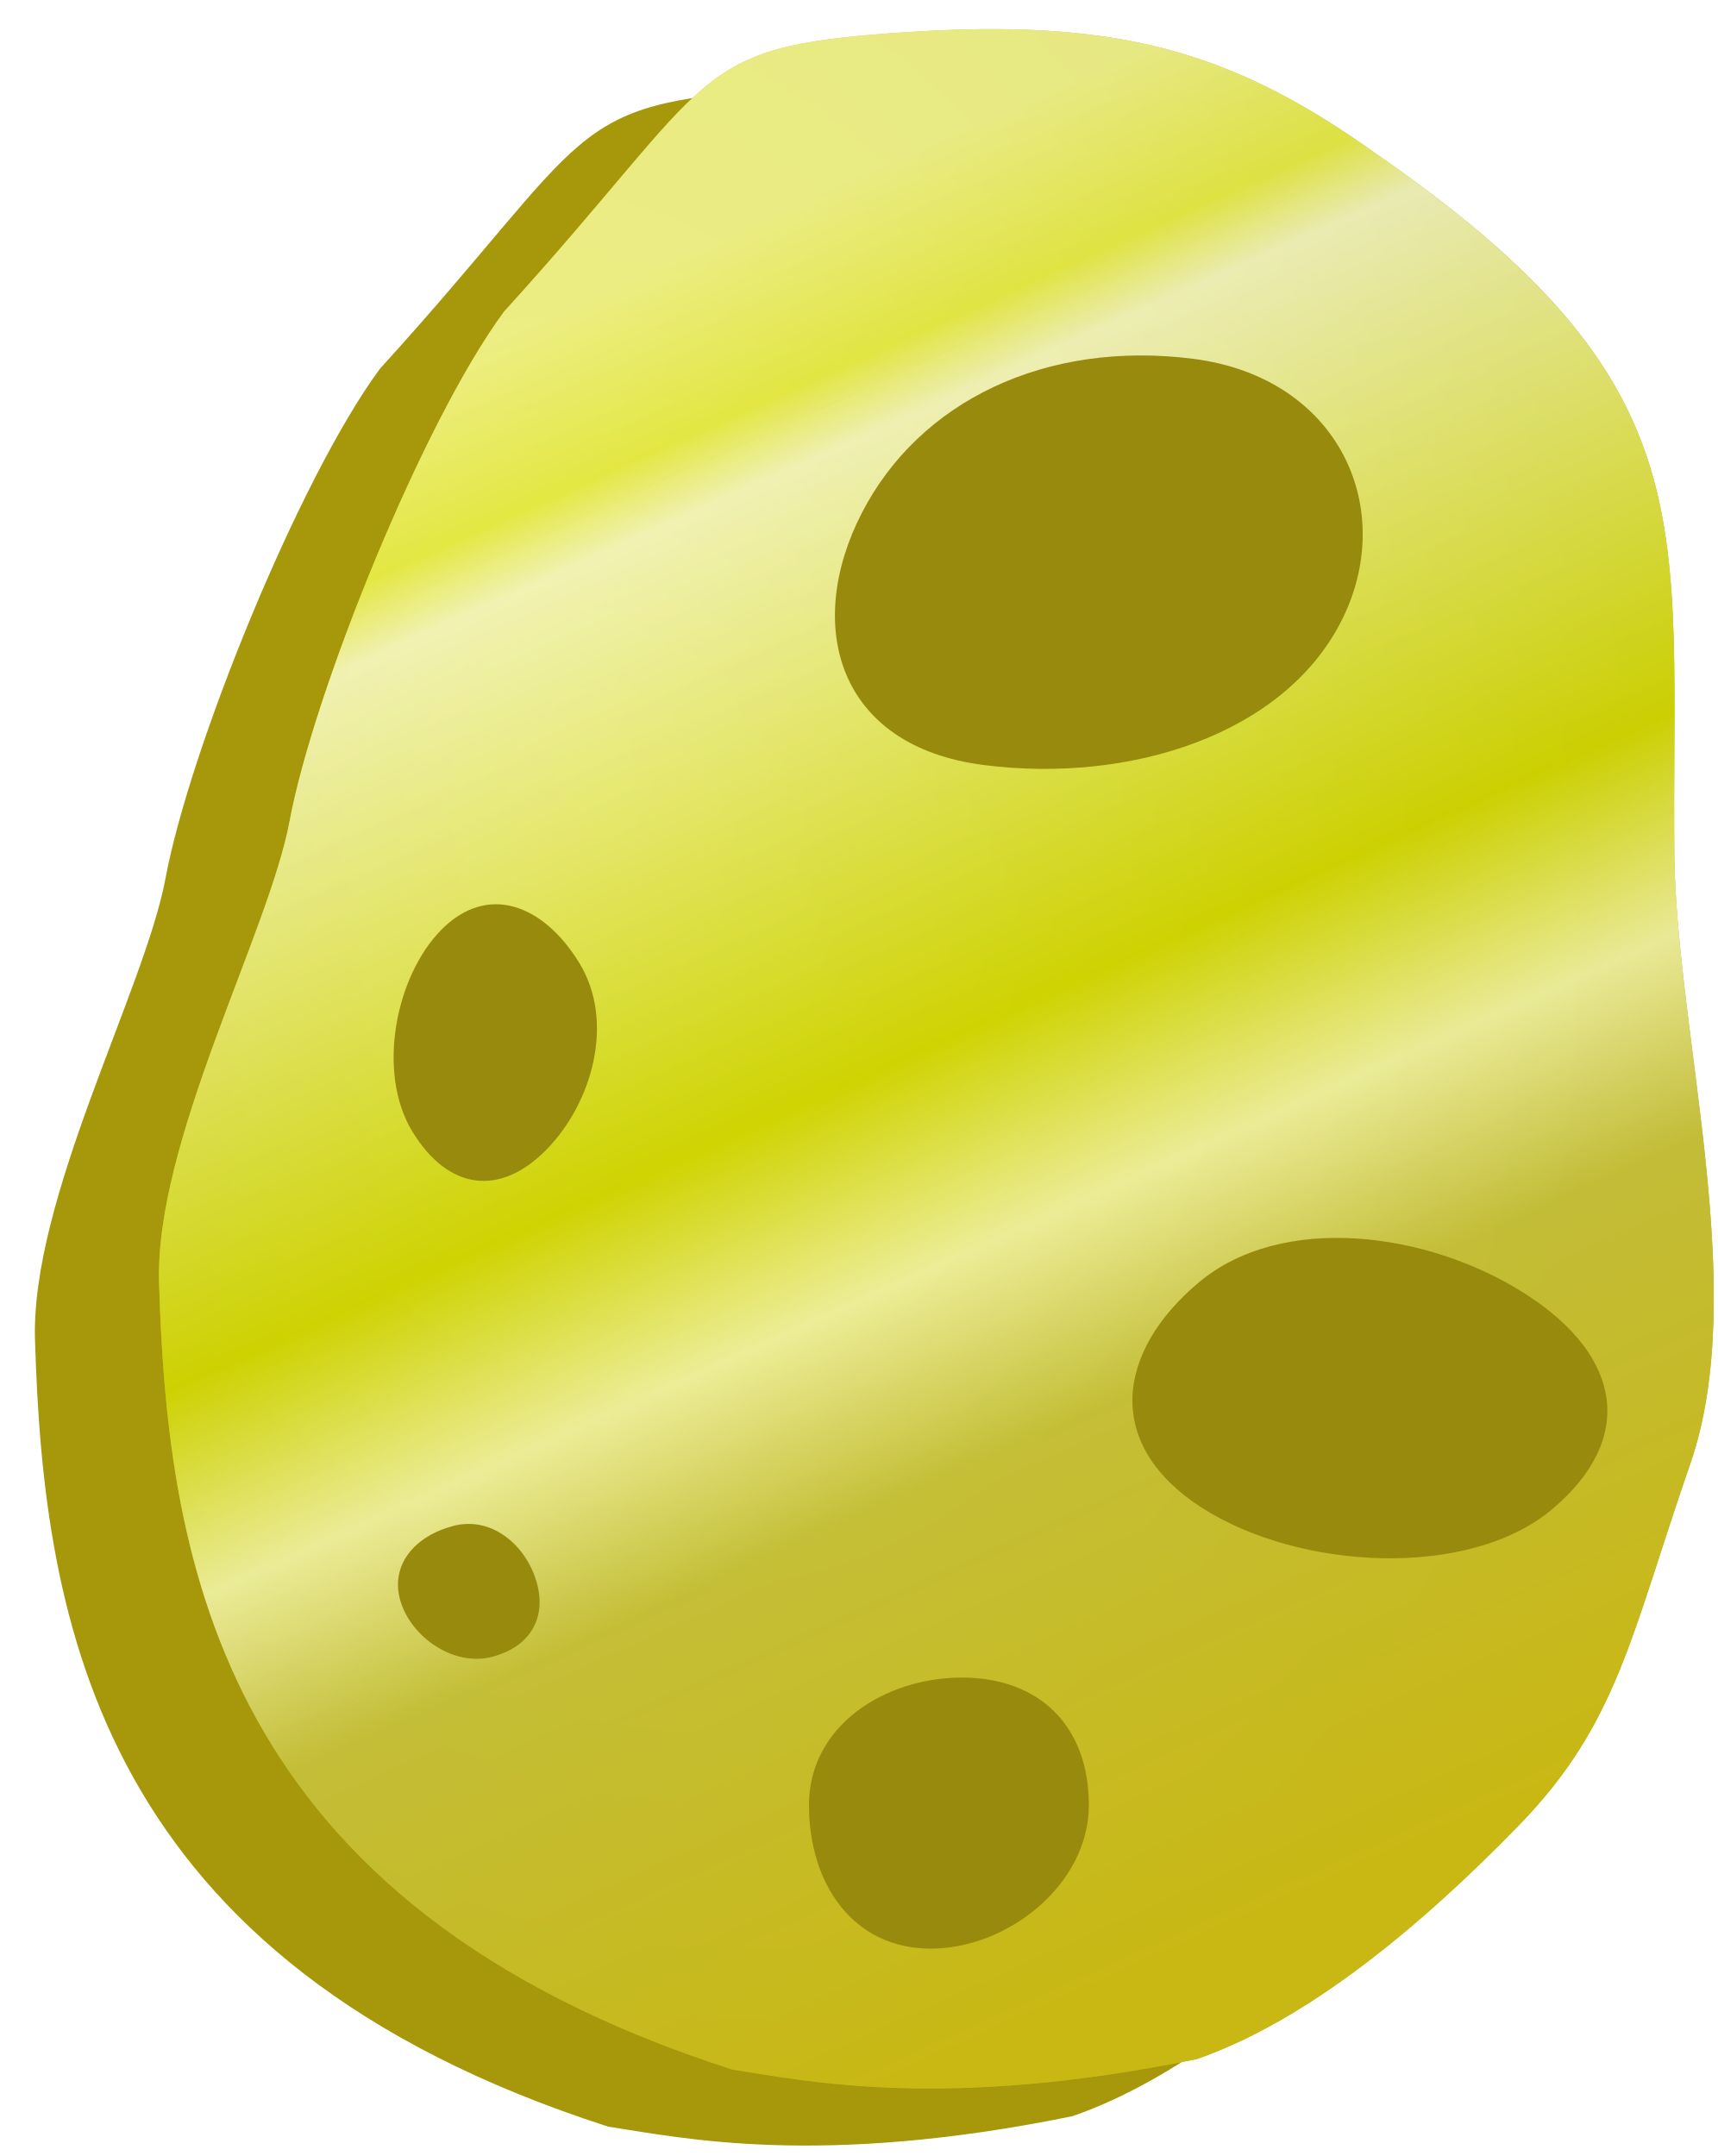
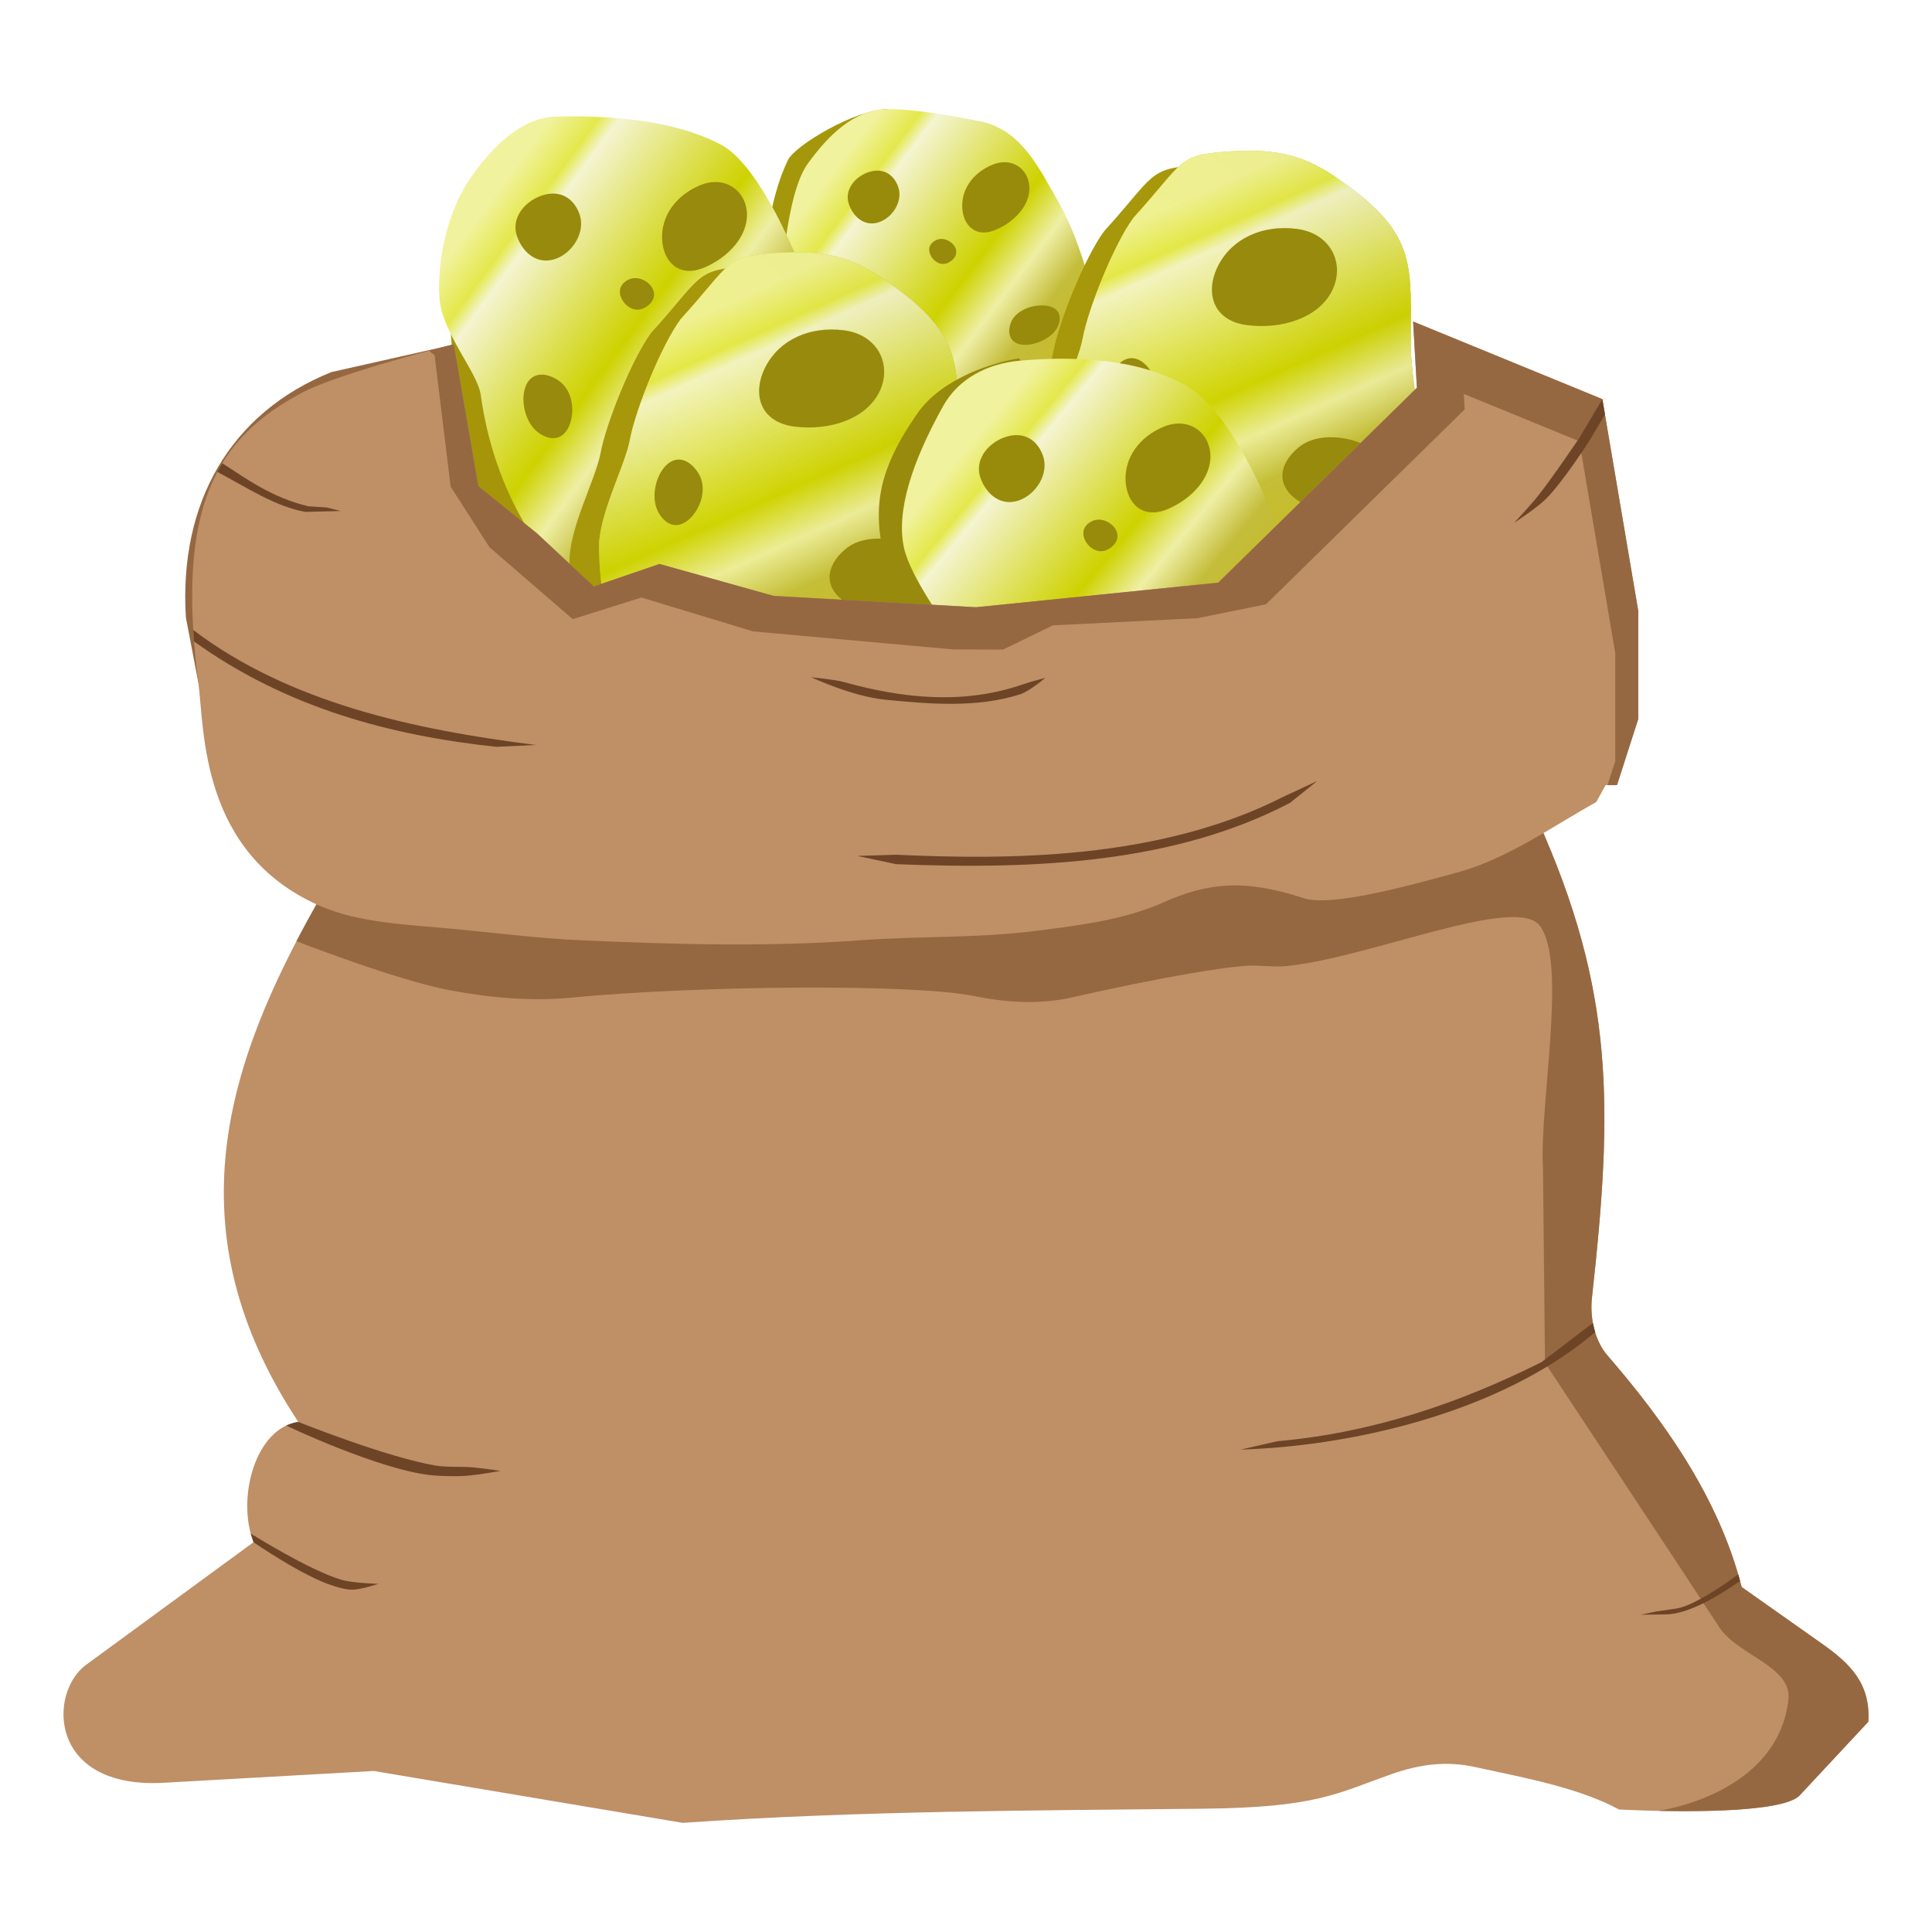
- <svg xmlns="http://www.w3.org/2000/svg" width="47" height="59" viewBox="0 0 47 59" fill="none">
-   <path d="M16.645 58.197C2.651 53.695 1.198 44.363 0.959 36.713C0.817 32.829 3.958 27.099 4.529 24.036C5.188 20.497 8.185 13.086 10.396 10.092C16.321 3.571 15.407 2.851 21.242 2.452C27.078 2.054 30.232 2.895 34.231 5.747C43.483 12.145 42.33 15.86 42.422 25.034C42.499 29.92 44.492 36.897 42.86 41.61C41.228 46.322 40.875 48.732 38.157 51.524C35.44 54.316 32.352 56.87 29.349 57.91C22.428 59.323 18.687 58.508 16.645 58.197Z" fill="#A7970A" />
-   <path d="M20.04 56.635C6.046 52.133 4.593 42.801 4.354 35.151C4.212 31.268 7.353 25.537 7.924 22.475C8.583 18.935 11.58 11.525 13.791 8.53C19.716 2.009 18.802 1.29 24.637 0.89C30.473 0.492 33.627 1.333 37.626 4.186C46.878 10.584 45.725 14.299 45.817 23.473C45.894 28.359 47.887 35.335 46.255 40.049C44.623 44.761 44.27 47.17 41.552 49.962C38.835 52.754 35.747 55.308 32.744 56.349C25.823 57.762 22.082 56.947 20.04 56.635Z" fill="url(#paint0_radial)" />
-   <path d="M20.04 56.635C6.046 52.133 4.593 42.801 4.354 35.151C4.212 31.268 7.353 25.537 7.924 22.475C8.583 18.935 11.58 11.525 13.791 8.53C19.716 2.009 18.802 1.29 24.637 0.89C30.473 0.492 33.627 1.333 37.626 4.186C46.878 10.584 45.725 14.299 45.817 23.473C45.894 28.359 47.887 35.335 46.255 40.049C44.623 44.761 44.27 47.17 41.552 49.962C38.835 52.754 35.747 55.308 32.744 56.349C25.823 57.762 22.082 56.947 20.04 56.635Z" fill="url(#paint1_linear)" fill-opacity="0.9" />
-   <path d="M29.795 49.397C29.795 51.566 27.582 53.325 25.467 53.325C23.352 53.325 22.137 51.566 22.137 49.397C22.137 47.228 24.207 45.908 26.322 45.908C28.437 45.908 29.795 47.228 29.795 49.397Z" fill="#988A0C" />
-   <path d="M42.469 41.304C40.193 43.217 35.554 42.973 32.885 41.259C30.215 39.544 30.526 37.008 32.802 35.096C35.078 33.183 39.077 33.697 41.746 35.412C44.416 37.126 44.745 39.391 42.469 41.304L42.469 41.304Z" fill="#988A0C" />
-   <path d="M32.641 9.818C36.661 10.327 38.269 13.953 36.69 17.023C35.112 20.093 30.945 21.446 26.924 20.936C22.904 20.427 22.003 17.111 23.581 14.041C25.16 10.971 28.62 9.309 32.641 9.818Z" fill="#988A0C" />
-   <path d="M13.468 45.339C12.415 45.615 11.254 44.805 10.959 43.816C10.665 42.828 11.348 42.035 12.401 41.758C13.454 41.482 14.383 42.281 14.677 43.27C14.972 44.258 14.521 45.062 13.468 45.339Z" fill="#988A0C" />
-   <path d="M11.291 30.977C10.301 29.369 10.815 26.727 12.073 25.448C13.332 24.169 14.858 24.737 15.848 26.345C16.838 27.953 16.208 30.183 14.95 31.463C13.691 32.742 12.281 32.585 11.291 30.977Z" fill="#988A0C" />
-   <defs>
-     <radialGradient id="paint0_radial" cx="0" cy="0" r="1" gradientUnits="userSpaceOnUse" gradientTransform="translate(16.3187 20.975) rotate(75.578) scale(37.355 28.2012)">
-       <stop stop-color="#ECF013" />
-       <stop offset="1" stop-color="#AEB110" />
+ <svg xmlns="http://www.w3.org/2000/svg" xmlns:xlink="http://www.w3.org/1999/xlink" width="256" height="256" viewBox="0 0 256 256" fill="none" version="1.1" id="svg16" xml:space="preserve">
+   <defs id="defs16">
+     <radialGradient id="paint0_radial" cx="0" cy="0" r="1" gradientUnits="userSpaceOnUse" gradientTransform="matrix(9.303703,36.17785,-27.31251,7.023841,16.3187,20.975)">
+       <stop stop-color="#ECF013" id="stop8" />
+       <stop offset="1" stop-color="#AEB110" id="stop9" />
    </radialGradient>
    <linearGradient id="paint1_linear" x1="5.651" y1="12.847" x2="25.622" y2="57.153" gradientUnits="userSpaceOnUse">
-       <stop stop-color="#F1F29E" stop-opacity="0.9" />
-       <stop offset="0.094" stop-color="#E4E84B" stop-opacity="0.939" />
-       <stop offset="0.135" stop-color="#F4F4D1" stop-opacity="0.929" />
-       <stop offset="0.464" stop-color="#CED200" />
-       <stop offset="0.578" stop-color="#EFEFA5" />
-       <stop offset="0.688" stop-color="#C4BD3B" />
-       <stop offset="0.986" stop-color="#CBB814" />
+       <stop stop-color="#F1F29E" stop-opacity="0.9" id="stop10" offset="0" style="stop-color:#f1f29e;stop-opacity:1;" />
+       <stop offset="0.094" stop-color="#E4E84B" stop-opacity="0.939" id="stop11" style="stop-color:#e4e84b;stop-opacity:1;" />
+       <stop offset="0.135" stop-color="#F4F4D1" stop-opacity="0.929" id="stop12" style="stop-color:#f4f4d1;stop-opacity:1;" />
+       <stop offset="0.464" stop-color="#CED200" id="stop13" />
+       <stop offset="0.578" stop-color="#EFEFA5" id="stop14" />
+       <stop offset="0.688" stop-color="#C4BD3B" id="stop15" />
+       <stop offset="0.986" stop-color="#CBB814" id="stop16" />
+     </linearGradient>
+     <radialGradient id="paint0_radial-2" cx="0" cy="0" r="1" gradientUnits="userSpaceOnUse" gradientTransform="matrix(9.303703,36.17785,-27.31251,7.023841,16.3187,20.975)">
+       <stop stop-color="#ECF013" id="stop8-7" />
+       <stop offset="1" stop-color="#AEB110" id="stop9-3" />
+     </radialGradient>
+     <linearGradient xlink:href="#paint1_linear" id="linearGradient30" gradientUnits="userSpaceOnUse" x1="5.652" y1="12.846" x2="25.621" y2="57.154" />
+     <radialGradient id="paint0_radial-2-6" cx="0" cy="0" r="1" gradientUnits="userSpaceOnUse" gradientTransform="matrix(9.303703,36.17785,-27.31251,7.023841,16.3187,20.975)">
+       <stop stop-color="#ECF013" id="stop8-7-2" />
+       <stop offset="1" stop-color="#AEB110" id="stop9-3-9" />
+     </radialGradient>
+     <radialGradient id="paint0_radial-2-2" cx="0" cy="0" r="1" gradientUnits="userSpaceOnUse" gradientTransform="matrix(9.303703,36.17785,-27.31251,7.023841,16.3187,20.975)">
+       <stop stop-color="#ECF013" id="stop8-7-1" />
+       <stop offset="1" stop-color="#AEB110" id="stop9-3-1" />
+     </radialGradient>
+     <linearGradient xlink:href="#paint1_linear" id="linearGradient30-1" gradientUnits="userSpaceOnUse" x1="5.651" y1="12.847" x2="25.622" y2="57.153" />
+     <radialGradient id="paint0_radial-2-2-8" cx="0" cy="0" r="1" gradientUnits="userSpaceOnUse" gradientTransform="matrix(9.303703,36.17785,-27.31251,7.023841,16.3187,20.975)">
+       <stop stop-color="#ECF013" id="stop8-7-1-4" />
+       <stop offset="1" stop-color="#AEB110" id="stop9-3-1-6" />
+     </radialGradient>
+     <linearGradient xlink:href="#paint1_linear" id="linearGradient18" x1="-253.399" y1="18.62" x2="-218.019" y2="44.609" gradientUnits="userSpaceOnUse" />
+     <linearGradient xlink:href="#paint1_linear" id="linearGradient20" x1="-216.625" y1="14.939" x2="-185.774" y2="38.293" gradientUnits="userSpaceOnUse" />
+     <linearGradient xlink:href="#paint1_linear" id="linearGradient22" x1="-238.578" y1="37.758" x2="-207.156" y2="63.758" gradientUnits="userSpaceOnUse" />
+     <radialGradient id="paint0_radial-8" cx="0" cy="0" r="1" gradientUnits="userSpaceOnUse" gradientTransform="matrix(5.96615,23.19964,-17.51452,4.504133,10.0962,13.0569)">
+       <stop stop-color="#ECF013" id="stop8-0" />
+       <stop offset="1" stop-color="#AEB110" id="stop9-2" />
+     </radialGradient>
+     <linearGradient id="paint1_linear-4" x1="3.255" y1="7.845" x2="16.062" y2="36.257" gradientUnits="userSpaceOnUse">
+       <stop stop-color="#F1F29E" stop-opacity="0.9" id="stop10-8" />
+       <stop offset="0.094" stop-color="#E4E84B" stop-opacity="0.939" id="stop11-3" />
+       <stop offset="0.135" stop-color="#F4F4D1" stop-opacity="0.929" id="stop12-9" />
+       <stop offset="0.464" stop-color="#CED200" id="stop13-0" />
+       <stop offset="0.578" stop-color="#EFEFA5" id="stop14-5" />
+       <stop offset="0.688" stop-color="#C4BD3B" id="stop15-2" />
+       <stop offset="0.986" stop-color="#CBB814" id="stop16-2" />
    </linearGradient>
  </defs>
+   <g id="g24" transform="matrix(1.249997,0,0,1.249997,215.7774,-40.0236)">
+     <g id="g21" transform="translate(128.5,40.25)">
+       <g id="g20">
+         <path style="fill:#a5970b;fill-opacity:1;stroke:none;stroke-width:1px;stroke-linecap:butt;stroke-linejoin:miter;stroke-opacity:1" d="m -207.03,3.338 c -3.347,0 -9.795,3.807 -10.566,5.398 -1.767,3.646 -2.027,7.508 -3.029,11.264 l -4.75,23.375 20.125,2.75 0.75,-24.875" id="path20" />
+         <path style="opacity:1;fill:url(#linearGradient20);stroke:none;stroke-width:1px;stroke-linecap:butt;stroke-linejoin:miter;stroke-opacity:1" d="M -218.34,34.607 -201.375,51.75 l 19.125,-16 c 0,0 -1.223,-6.989 -2.25,-10.375 -1.287,-4.243 -2.303,-8.536 -4.521,-12.375 -1.893,-3.276 -3.828,-7.523 -8.229,-8.375 -2.815,-0.545 -6.735,-1.294 -9.78,-1.287 -3.583,0.008 -6.372,2.883 -8.47,5.787 -2.943,4.073 -3.064,18.198 -3.064,18.198 z" id="path19" />
+       </g>
+       <path d="m -201.866,17.21 c 0.719,-0.331 1.655,0.103 1.991,0.774 0.336,0.671 -0.054,1.326 -0.773,1.657 -0.719,0.331 -1.486,-0.124 -1.823,-0.796 -0.336,-0.671 -0.114,-1.304 0.605,-1.636 z" fill="#988a0c" id="path7-5-6-7-0-9" style="fill:#988b0b;fill-opacity:1;stroke-width:0.728" />
+       <path d="m -205.915,11.561 c 0.537,1.475 -0.533,3.219 -1.971,3.742 -1.438,0.523 -2.7,-0.372 -3.237,-1.847 -0.537,-1.475 0.544,-2.886 1.983,-3.409 1.438,-0.523 2.689,0.038 3.225,1.513 z" fill="#988a0c" id="path4-4-3-2-3-3" style="fill:#988b0b;fill-opacity:1;stroke-width:0.724" />
+       <path d="m -195.935,9.235 c 2.071,-0.864 3.842,0.433 3.931,2.343 0.089,1.909 -1.539,3.707 -3.61,4.572 -2.071,0.864 -3.418,-0.48 -3.506,-2.389 -0.089,-1.909 1.114,-3.661 3.185,-4.525 z" fill="#988a0c" id="path6-7-9-4-8-3" style="fill:#988b0b;fill-opacity:1;stroke-width:0.554" />
+       <path d="m -188.926,26.233 c -0.446,1.228 -2.265,2.155 -3.658,2.089 -1.393,-0.066 -1.832,-1.099 -1.386,-2.328 0.446,-1.228 2.081,-1.911 3.474,-1.845 1.393,0.066 2.016,0.856 1.57,2.084 z" fill="#988a0c" id="path5-6-0-7-5" style="fill:#988b0b;fill-opacity:1;stroke-width:0.439" />
+     </g>
+     <g id="g38" transform="translate(20.5,64.5)">
+       <path style="opacity:1;fill:#bf8f66;fill-opacity:1;stroke:none;stroke-width:1px;stroke-linecap:butt;stroke-linejoin:miter;stroke-opacity:1" d="m -159.5,63.25 c -9.625,17.054 -15.457,34.649 -2,55 -4.49,0.616 -6.583,7.979 -4.75,12.75 L -184,144 c -4.028,2.95 -4.004,13.188 8.25,12.5 l 22.25,-1.25 32.75,5.5 c 18.956,-1.308 37.606,-1.307 55.25,-1.5 11.912,-0.13 14.108,-1.619 19.75,-3.619 3.308,-1.173 6.041,-1.434 9.005,-0.794 5.415,1.171 10.976,2.196 15.257,4.501 6.082,0.289 17.51,0.447 19.195,-1.561 l 7.22,-7.747 C 5.198,145.904 2.858,143.767 0,141.75 l -8.5,-6 c -2.434,-9.569 -8.347,-17.757 -14.26,-24.591 -1.11,-1.283 -1.884,-3.581 -1.604,-6.113 2.241,-20.253 2.37,-32.484 -5.739,-50.553 z" id="path32" />
+       <path id="path34" style="opacity:1;fill:#966841;fill-opacity:1;stroke:none;stroke-width:1px;stroke-linecap:butt;stroke-linejoin:miter;stroke-opacity:1" d="M -30.104,54.492 -159.5,63.25 c -0.758,1.343 -1.494,2.69 -2.197,4.041 0,0 10.635,4.14 16.211,5.188 4.236,0.795 8.614,1.206 12.904,0.795 13.584,-1.301 36.278,-1.478 42.691,-0.176 3.2,0.65 6.412,0.91 9.898,0.266 0,0 12.355,-2.87 18.65,-3.447 1.555,-0.143 3.132,0.162 4.686,0 8.925,-0.931 24.344,-7.636 26.797,-4.229 2.886,4.008 -0.091,18.99 0.301,25.549 l 0.213,20.752 c 0,0 13.097,19.798 18.475,28.02 1.939,2.965 7.749,4.171 7.336,7.689 -1.184,10.076 -13.701,11.756 -13.701,11.756 l -0.023,0.027 c 6.083,0.122 13.623,-0.102 14.967,-1.703 L 4.928,150.031 C 5.199,145.905 2.858,143.767 0,141.75 l -8.5,-6 c -2.434,-9.569 -8.347,-17.758 -14.26,-24.592 -1.11,-1.283 -1.886,-3.581 -1.605,-6.113 2.241,-20.253 2.371,-32.484 -5.738,-50.553 z" />
+       <path style="opacity:1;fill:#6e4427;fill-opacity:1;stroke:none;stroke-width:1px;stroke-linecap:butt;stroke-linejoin:miter;stroke-opacity:1" d="m -161.5,118.25 c 0,0 9.377,3.758 14.562,4.625 1.213,0.203 2.681,0.082 3.906,0.188 1.071,0.093 2.969,0.375 2.969,0.375 0,0 -2.988,0.567 -4.5,0.562 -0.966,-0.003 -1.958,-0.006 -2.919,-0.11 -5.455,-0.591 -15.306,-5.229 -15.296,-5.26 0.374,-0.165 0.867,-0.339 1.278,-0.38 z" id="path35" />
+       <path style="fill:#6e4427;fill-opacity:1;stroke:none;stroke-width:1px;stroke-linecap:butt;stroke-linejoin:miter;stroke-opacity:1" d="m -166.546,130.084 c 0,0 6.138,3.856 9.569,4.885 1.278,0.383 3.977,0.442 3.977,0.442 0,0 -1.804,0.605 -2.74,0.619 -0.69,0.01 -1.373,-0.194 -2.033,-0.398 C -161.023,134.626 -166.25,131 -166.25,131 Z" id="path36" />
+       <path style="fill:#6e4427;fill-opacity:1;stroke:none;stroke-width:1px;stroke-linecap:butt;stroke-linejoin:miter;stroke-opacity:1" d="m -24.273,107.755 0.239,0.987 c -10.318,8.757 -26.377,12.115 -37.573,12.438 l 3.889,-0.884 c 9.978,-0.885 19.218,-3.981 28.019,-8.397 z" id="path37" />
+       <path style="opacity:1;fill:#6e4427;fill-opacity:1;stroke:none;stroke-width:1px;stroke-linecap:butt;stroke-linejoin:miter;stroke-opacity:1" d="m -8.667,135.114 c -1.944,1.358 -5.339,3.508 -7.862,3.54 l -2.658,0.034 1.625,-0.344 2.125,-0.312 c 1.271,-0.187 3.467,-1.364 6.574,-3.612 0.094,0.326 0.159,0.558 0.196,0.694 z" id="path38" />
+     </g>
+     <g id="g30-7-0" transform="matrix(0.9179861,0,0,0.9179861,-65.12641,47.26803)" style="opacity:1">
+       <path d="M 16.645,58.197 C 2.651,53.695 1.198,44.363 0.959,36.713 0.817,32.829 3.958,27.099 4.529,24.036 5.188,20.497 8.185,13.086 10.396,10.092 c 5.925,-6.521 5.011,-7.241 10.846,-7.64 5.836,-0.398 8.991,0.443 12.989,3.295 9.252,6.398 8.099,10.113 8.191,19.287 0.077,4.886 2.07,11.862 0.438,16.576 -1.632,4.712 -1.985,7.122 -4.703,9.914 -2.717,2.792 -5.805,5.346 -8.808,6.387 -6.921,1.413 -10.662,0.598 -12.704,0.286 z" fill="#a7970a" id="path1-2-1" />
+       <path d="M 20.04,56.635 C 6.046,52.133 4.593,42.801 4.354,35.151 4.212,31.268 7.353,25.537 7.924,22.475 8.583,18.935 11.58,11.525 13.791,8.53 19.716,2.009 18.802,1.29 24.637,0.89 30.473,0.492 33.627,1.333 37.626,4.186 c 9.252,6.398 8.099,10.113 8.191,19.287 0.077,4.886 2.07,11.862 0.438,16.576 -1.632,4.712 -1.985,7.122 -4.703,9.914 -2.717,2.792 -5.805,5.346 -8.808,6.387 -6.921,1.413 -10.662,0.598 -12.704,0.286 z" fill="url(#paint0_radial)" id="path2-4-8" style="fill:url(#paint0_radial-2-2)" />
+       <path d="M 20.04,56.635 C 6.046,52.133 4.593,42.801 4.354,35.151 4.212,31.268 7.353,25.537 7.924,22.475 8.583,18.935 11.58,11.525 13.791,8.53 19.716,2.009 18.802,1.29 24.637,0.89 30.473,0.492 33.627,1.333 37.626,4.186 c 9.252,6.398 8.099,10.113 8.191,19.287 0.077,4.886 2.07,11.862 0.438,16.576 -1.632,4.712 -1.985,7.122 -4.703,9.914 -2.717,2.792 -5.805,5.346 -8.808,6.387 -6.921,1.413 -10.662,0.598 -12.704,0.286 z" fill="url(#paint1_linear)" fill-opacity="0.9" id="path3-2-6" style="fill:url(#linearGradient30-1)" />
+       <path d="m 29.795,49.397 c 0,2.169 -2.213,3.928 -4.328,3.928 -2.115,0 -3.33,-1.758 -3.33,-3.928 0,-2.169 2.071,-3.489 4.185,-3.489 2.115,0 3.473,1.32 3.473,3.489 z" fill="#988a0c" id="path4-4-3" />
+       <path d="m 42.469,41.304 c -2.276,1.913 -6.915,1.669 -9.584,-0.045 -2.67,-1.714 -2.359,-4.25 -0.083,-6.163 2.276,-1.913 6.275,-1.398 8.944,0.316 2.67,1.714 2.999,3.979 0.723,5.892 z" fill="#988a0c" id="path5-6-0" />
+       <path d="m 32.641,9.818 c 4.021,0.509 5.628,4.135 4.049,7.205 -1.579,3.07 -5.745,4.422 -9.766,3.913 -4.021,-0.509 -4.921,-3.825 -3.343,-6.896 1.579,-3.07 5.039,-4.732 9.059,-4.223 z" fill="#988a0c" id="path6-7-9" />
+       <path d="m 13.468,45.339 c -1.052,0.277 -2.214,-0.533 -2.509,-1.522 -0.295,-0.989 0.389,-1.781 1.442,-2.058 1.052,-0.277 1.982,0.523 2.276,1.511 0.295,0.989 -0.157,1.792 -1.209,2.069 z" fill="#988a0c" id="path7-5-6" />
+       <path d="m 11.291,30.977 c -0.99,-1.608 -0.476,-4.25 0.783,-5.529 1.258,-1.279 2.784,-0.711 3.775,0.897 0.99,1.608 0.36,3.839 -0.898,5.118 -1.258,1.279 -2.669,1.122 -3.659,-0.485 z" fill="#988a0c" id="path8-9-2" />
+     </g>
+     <g id="g18" transform="translate(128.5884,40.25)">
+       <path style="fill:#a69508;fill-opacity:1;stroke:none;stroke-width:1px;stroke-linecap:butt;stroke-linejoin:miter;stroke-opacity:1" d="m -253.483,26.156 1.223,17.243 3.536,13.612 15.7,-4.206" id="path18" />
+       <path style="fill:url(#linearGradient18);fill-opacity:1;stroke:none;stroke-width:1px;stroke-linecap:butt;stroke-linejoin:miter;stroke-opacity:1" d="m -216.375,20 c 0,0 -4.094,-10.595 -8.375,-12.875 -5.086,-2.709 -12.006,-3.13 -17.5,-3 -3.874,0.092 -7.073,3.544 -9.25,6.75 -2.226,3.277 -3.418,8.549 -3.125,12.5 0.275,3.705 4.042,7.845 4.375,10.25 2.938,21.219 20.75,28.375 20.75,28.375 L -214.375,24.875" id="path9" />
+       <path style="fill:none;stroke:none;stroke-width:1px;stroke-linecap:butt;stroke-linejoin:miter;stroke-opacity:1" d="m -216.625,17.875 c 0,0 -3.795,-8.257 -7.5,-10.375 -5.19,-2.967 -12.025,-3.464 -18.375,-3.625 -3.317,-0.084 -6.136,3.094 -8.125,5.75 -2.615,3.491 -3.951,8.893 -3.75,13.25 0.168,3.651 2.868,5.649 4,9.125 1.068,3.279 0.714,6.978 2.125,10.125 2.841,6.334 12.375,16.75 12.375,16.75 z" id="path39" />
+       <path d="m -234.543,21.393 c 0.907,-0.418 2.087,0.129 2.511,0.976 0.424,0.847 -0.068,1.672 -0.975,2.09 -0.907,0.418 -1.875,-0.157 -2.299,-1.004 -0.424,-0.847 -0.144,-1.645 0.763,-2.063 z" fill="#988a0c" id="path7-5-6-7-0" style="fill:#988a0c;fill-opacity:1;stroke-width:0.918" />
+       <path d="m -244.027,37.71 c -1.448,-0.954 -2.044,-3.351 -1.494,-4.904 0.551,-1.553 2.041,-1.672 3.488,-0.718 1.447,0.954 1.789,3.054 1.238,4.606 -0.551,1.553 -1.785,1.969 -3.233,1.016 z" fill="#988a0c" id="path8-9-2-5-9" style="fill:#988a0c;fill-opacity:1;stroke-width:0.918" />
+       <path d="m -239.787,14.452 c 0.681,1.871 -0.676,4.083 -2.5,4.747 -1.824,0.664 -3.425,-0.471 -4.106,-2.342 -0.681,-1.871 0.691,-3.66 2.515,-4.324 1.824,-0.664 3.41,0.048 4.091,1.92 z" fill="#988a0c" id="path4-4-3-2-3" style="fill:#988a0c;fill-opacity:1;stroke-width:0.918" />
+       <path d="m -226.999,11.41 c 2.616,-1.092 4.853,0.548 4.965,2.96 0.112,2.412 -1.944,4.683 -4.56,5.775 -2.616,1.092 -4.317,-0.606 -4.429,-3.018 -0.112,-2.412 1.408,-4.625 4.023,-5.717 z" fill="#988a0c" id="path6-7-9-4-8" style="fill:#988a0c;fill-opacity:1;stroke-width:0.699" />
+     </g>
+     <g id="g30-7" transform="matrix(0.9179861,0,0,0.9179861,-113.1264,58.01803)" style="opacity:1">
+       <path d="M 16.645,58.197 C 2.651,53.695 1.198,44.363 0.959,36.713 0.817,32.829 3.958,27.099 4.529,24.036 5.188,20.497 8.185,13.086 10.396,10.092 c 5.925,-6.521 5.011,-7.241 10.846,-7.64 5.836,-0.398 8.991,0.443 12.989,3.295 9.252,6.398 8.099,10.113 8.191,19.287 0.077,4.886 2.07,11.862 0.438,16.576 -1.632,4.712 -1.985,7.122 -4.703,9.914 -2.717,2.792 -5.805,5.346 -8.808,6.387 -6.921,1.413 -10.662,0.598 -12.704,0.286 z" fill="#a7970a" id="path1-2" />
+       <path d="M 20.04,56.635 C 6.046,52.133 4.593,42.801 4.354,35.151 4.212,31.268 7.353,25.537 7.924,22.475 8.583,18.935 11.58,11.525 13.791,8.53 19.716,2.009 18.802,1.29 24.637,0.89 30.473,0.492 33.627,1.333 37.626,4.186 c 9.252,6.398 8.099,10.113 8.191,19.287 0.077,4.886 2.07,11.862 0.438,16.576 -1.632,4.712 -1.985,7.122 -4.703,9.914 -2.717,2.792 -5.805,5.346 -8.808,6.387 -6.921,1.413 -10.662,0.598 -12.704,0.286 z" fill="url(#paint0_radial)" id="path2-4" style="fill:url(#paint0_radial-2)" />
+       <path d="M 20.04,56.635 C 6.046,52.133 4.593,42.801 4.354,35.151 4.212,31.268 7.353,25.537 7.924,22.475 8.583,18.935 11.58,11.525 13.791,8.53 19.716,2.009 18.802,1.29 24.637,0.89 30.473,0.492 33.627,1.333 37.626,4.186 c 9.252,6.398 8.099,10.113 8.191,19.287 0.077,4.886 2.07,11.862 0.438,16.576 -1.632,4.712 -1.985,7.122 -4.703,9.914 -2.717,2.792 -5.805,5.346 -8.808,6.387 -6.921,1.413 -10.662,0.598 -12.704,0.286 z" fill="url(#paint1_linear)" fill-opacity="0.9" id="path3-2" style="fill:url(#linearGradient30)" />
+       <path d="m 29.795,49.397 c 0,2.169 -2.213,3.928 -4.328,3.928 -2.115,0 -3.33,-1.758 -3.33,-3.928 0,-2.169 2.071,-3.489 4.185,-3.489 2.115,0 3.473,1.32 3.473,3.489 z" fill="#988a0c" id="path4-4" />
+       <path d="m 42.469,41.304 c -2.276,1.913 -6.915,1.669 -9.584,-0.045 -2.67,-1.714 -2.359,-4.25 -0.083,-6.163 2.276,-1.913 6.275,-1.398 8.944,0.316 2.67,1.714 2.999,3.979 0.723,5.892 z" fill="#988a0c" id="path5-6" />
+       <path d="m 32.641,9.818 c 4.021,0.509 5.628,4.135 4.049,7.205 -1.579,3.07 -5.745,4.422 -9.766,3.913 -4.021,-0.509 -4.921,-3.825 -3.343,-6.896 1.579,-3.07 5.039,-4.732 9.059,-4.223 z" fill="#988a0c" id="path6-7" />
+       <path d="m 13.468,45.339 c -1.052,0.277 -2.214,-0.533 -2.509,-1.522 -0.295,-0.989 0.389,-1.781 1.442,-2.058 1.052,-0.277 1.982,0.523 2.276,1.511 0.295,0.989 -0.157,1.792 -1.209,2.069 z" fill="#988a0c" id="path7-5" />
+       <path d="m 11.291,30.977 c -0.99,-1.608 -0.476,-4.25 0.783,-5.529 1.258,-1.279 2.784,-0.711 3.775,0.897 0.99,1.608 0.36,3.839 -0.898,5.118 -1.258,1.279 -2.669,1.122 -3.659,-0.485 z" fill="#988a0c" id="path8-9" />
+     </g>
+     <g id="g22" transform="translate(171.5,38)">
+       <path style="fill:#988a0c;fill-opacity:1;stroke:none;stroke-width:1px;stroke-linecap:butt;stroke-linejoin:miter;stroke-opacity:1" d="m -236.085,31.997 c -2.641,0.408 -8.159,2.071 -10.783,5.834 -1.864,2.672 -3.552,5.697 -3.977,8.927 -0.394,2.987 0.197,6.171 1.414,8.927 1.829,4.142 8.485,10.607 8.485,10.607 l 14.407,-5.215 -3.536,-19.003" id="path22" />
+       <path style="fill:url(#linearGradient22);stroke:none;stroke-width:1px;stroke-linecap:butt;stroke-linejoin:miter;stroke-opacity:1" d="m -243.687,60.546 c 0,0 -3.909,-5.345 -4.596,-8.397 -0.89,-3.954 0.888,-9.255 4.154,-15.114 1.623,-2.912 4.723,-4.467 8.043,-4.773 5.944,-0.549 12.838,-0.22 17.854,2.74 5.649,3.333 10.253,16.794 10.253,16.794 l -8.304,11.066 z" id="path21" />
+       <path d="m -228.326,49.245 c 0.907,-0.418 2.087,0.129 2.511,0.976 0.424,0.847 -0.068,1.672 -0.975,2.09 -0.907,0.418 -1.875,-0.157 -2.299,-1.004 -0.424,-0.847 -0.144,-1.645 0.763,-2.063 z" fill="#988a0c" id="path7-5-6-7-0-4" style="fill:#988b0b;fill-opacity:1;stroke-width:0.918" />
+       <path d="m -233.57,42.304 c 0.681,1.871 -0.676,4.083 -2.5,4.747 -1.824,0.664 -3.425,-0.471 -4.106,-2.342 -0.681,-1.871 0.691,-3.66 2.515,-4.324 1.824,-0.664 3.41,0.048 4.091,1.92 z" fill="#988a0c" id="path4-4-3-2-3-1" style="fill:#988b0b;fill-opacity:1;stroke-width:0.918" />
+       <path d="m -220.782,39.262 c 2.616,-1.092 4.853,0.548 4.965,2.96 0.112,2.412 -1.944,4.683 -4.56,5.775 -2.616,1.092 -4.317,-0.606 -4.429,-3.018 -0.112,-2.412 1.408,-4.625 4.023,-5.717 z" fill="#988a0c" id="path6-7-9-4-8-8" style="fill:#988b0b;fill-opacity:1;stroke-width:0.699" />
+     </g>
+     <g id="g23" transform="translate(162,-43.5)">
+       <path style="fill:#966841;fill-opacity:1;stroke:none;stroke-width:1px;stroke-linecap:butt;stroke-linejoin:miter;stroke-opacity:1" d="m -313.592,147.914 -1.326,-6.945 c -0.751,-12.13 4.692,-21.692 15.427,-26.008 l 12.857,-2.895 0.645,2.985" id="path30" />
+       <path style="opacity:1;fill:#bf8f66;fill-opacity:1;stroke:none;stroke-width:1px;stroke-linecap:butt;stroke-linejoin:miter;stroke-opacity:1" d="m -286.515,112.011 c 0,0 -12.068,3.016 -16.046,5.115 -9.102,4.802 -13.448,12.044 -11.032,30.788 0.658,5.104 0.205,17.975 12.736,23.567 4.295,1.917 9.659,2.063 14.341,2.507 4.477,0.424 8.946,1.003 13.438,1.203 9.885,0.442 19.816,0.724 29.685,0 6.225,-0.457 12.485,-0.208 18.653,-1.003 4.553,-0.586 9.243,-1.146 13.438,-3.009 4.792,-2.128 8.653,-2.487 14.891,-0.446 2.859,0.936 10.842,-1.23 16.398,-2.764 5.274,-1.456 10.153,-4.974 14.592,-7.421 l 1.003,-1.805 h 1.203 l 2.256,-7.02 v -11.433 l -3.811,-22.464 -20.057,-8.224 0.401,7.02 -21.06,20.659 -25.673,2.607 -21.461,-1.203 -12.093,-3.385 -6.961,2.383 -6.017,-5.616 -6.218,-5.014 z" id="path23" />
+       <path d="m -289.152,112.699 c 0.373,0.29 0.598,0.473 0.598,0.473 l 1.705,13.939 4.113,6.418 8.826,7.623 7.275,-2.295 11.844,3.592 21.195,1.91 5.299,0.018 5.285,-2.57 15.32,-0.756 7.27,-1.473 21.061,-20.66 -0.094,-1.643 12.248,5.021 3.812,22.465 v 11.432 l -0.82,2.551 h 1.002 l 2.258,-7.02 v -11.432 l -3.811,-22.465 -20.059,-8.223 0.402,7.02 -21.061,20.658 -25.674,2.607 -21.461,-1.203 -12.094,-3.385 -6.961,2.383 -6.018,-5.617 -6.219,-5.014 -2.607,-15.043 c 0,0 -1.051,0.263 -2.637,0.688 z" style="fill:#966841;fill-opacity:1;stroke:none;stroke-width:1px" id="path24" />
+       <path style="fill:#6e4427;fill-opacity:1;stroke:none;stroke-width:1px;stroke-linecap:butt;stroke-linejoin:miter;stroke-opacity:1" d="m -166.16,122.275 c 0,0 -2.762,4.301 -4.552,6.099 -1.002,1.006 -3.403,2.563 -3.403,2.563 0,0 1.7,-1.814 2.475,-2.784 1.581,-1.981 4.419,-6.187 4.419,-6.187 l 2.454,-4.137 0.277,1.629 z" id="path29" />
+       <path style="opacity:1;fill:#6e4427;fill-opacity:1;stroke:none;stroke-width:1px;stroke-linecap:butt;stroke-linejoin:miter;stroke-opacity:1" d="m -311.063,124.625 c 2.448,1.55 5.124,3.604 9.125,4.563 l 1.938,0.125 1.5,0.375 -3.75,0.094 c -3.172,-0.556 -6.238,-2.596 -9.333,-4.24 l 0.315,-0.57 z" id="path25" />
+       <path style="fill:#6e4427;fill-opacity:1;stroke:none;stroke-width:1px;stroke-linecap:butt;stroke-linejoin:miter;stroke-opacity:1" d="m -314.14,142.299 c 10.219,7.744 23.495,10.587 36.346,12.194 l -4.204,0.192 c -11.172,-1.182 -22.261,-4.124 -32.053,-11.169 l -0.053,-0.698 z" id="path26" />
+       <path style="opacity:1;fill:#6e4427;fill-opacity:1;stroke:none;stroke-width:1px;stroke-linecap:butt;stroke-linejoin:miter;stroke-opacity:1" d="m -248.625,147.312 c 0,0 2.5,0.239 3.438,0.5 6.307,1.758 12.723,2.425 19,0.25 0.779,-0.27 2.375,-0.688 2.375,-0.688 0,0 -1.669,1.426 -2.688,1.75 -4.55,1.449 -9.562,1.037 -14.312,0.562 -3.519,-0.351 -7.812,-2.375 -7.812,-2.375 z" id="path27" />
+       <path style="fill:#6e4427;fill-opacity:1;stroke:none;stroke-width:1px;stroke-linecap:butt;stroke-linejoin:miter;stroke-opacity:1" d="m -239.625,166.125 c 11.669,0.533 27.786,0.59 41,-6.125 l 3.639,-1.692 -2.889,2.317 c -12.13,6.335 -26.646,7.104 -41.75,6.5 l -4.125,-0.875 z" id="path28" />
+     </g>
+   </g>
</svg>
